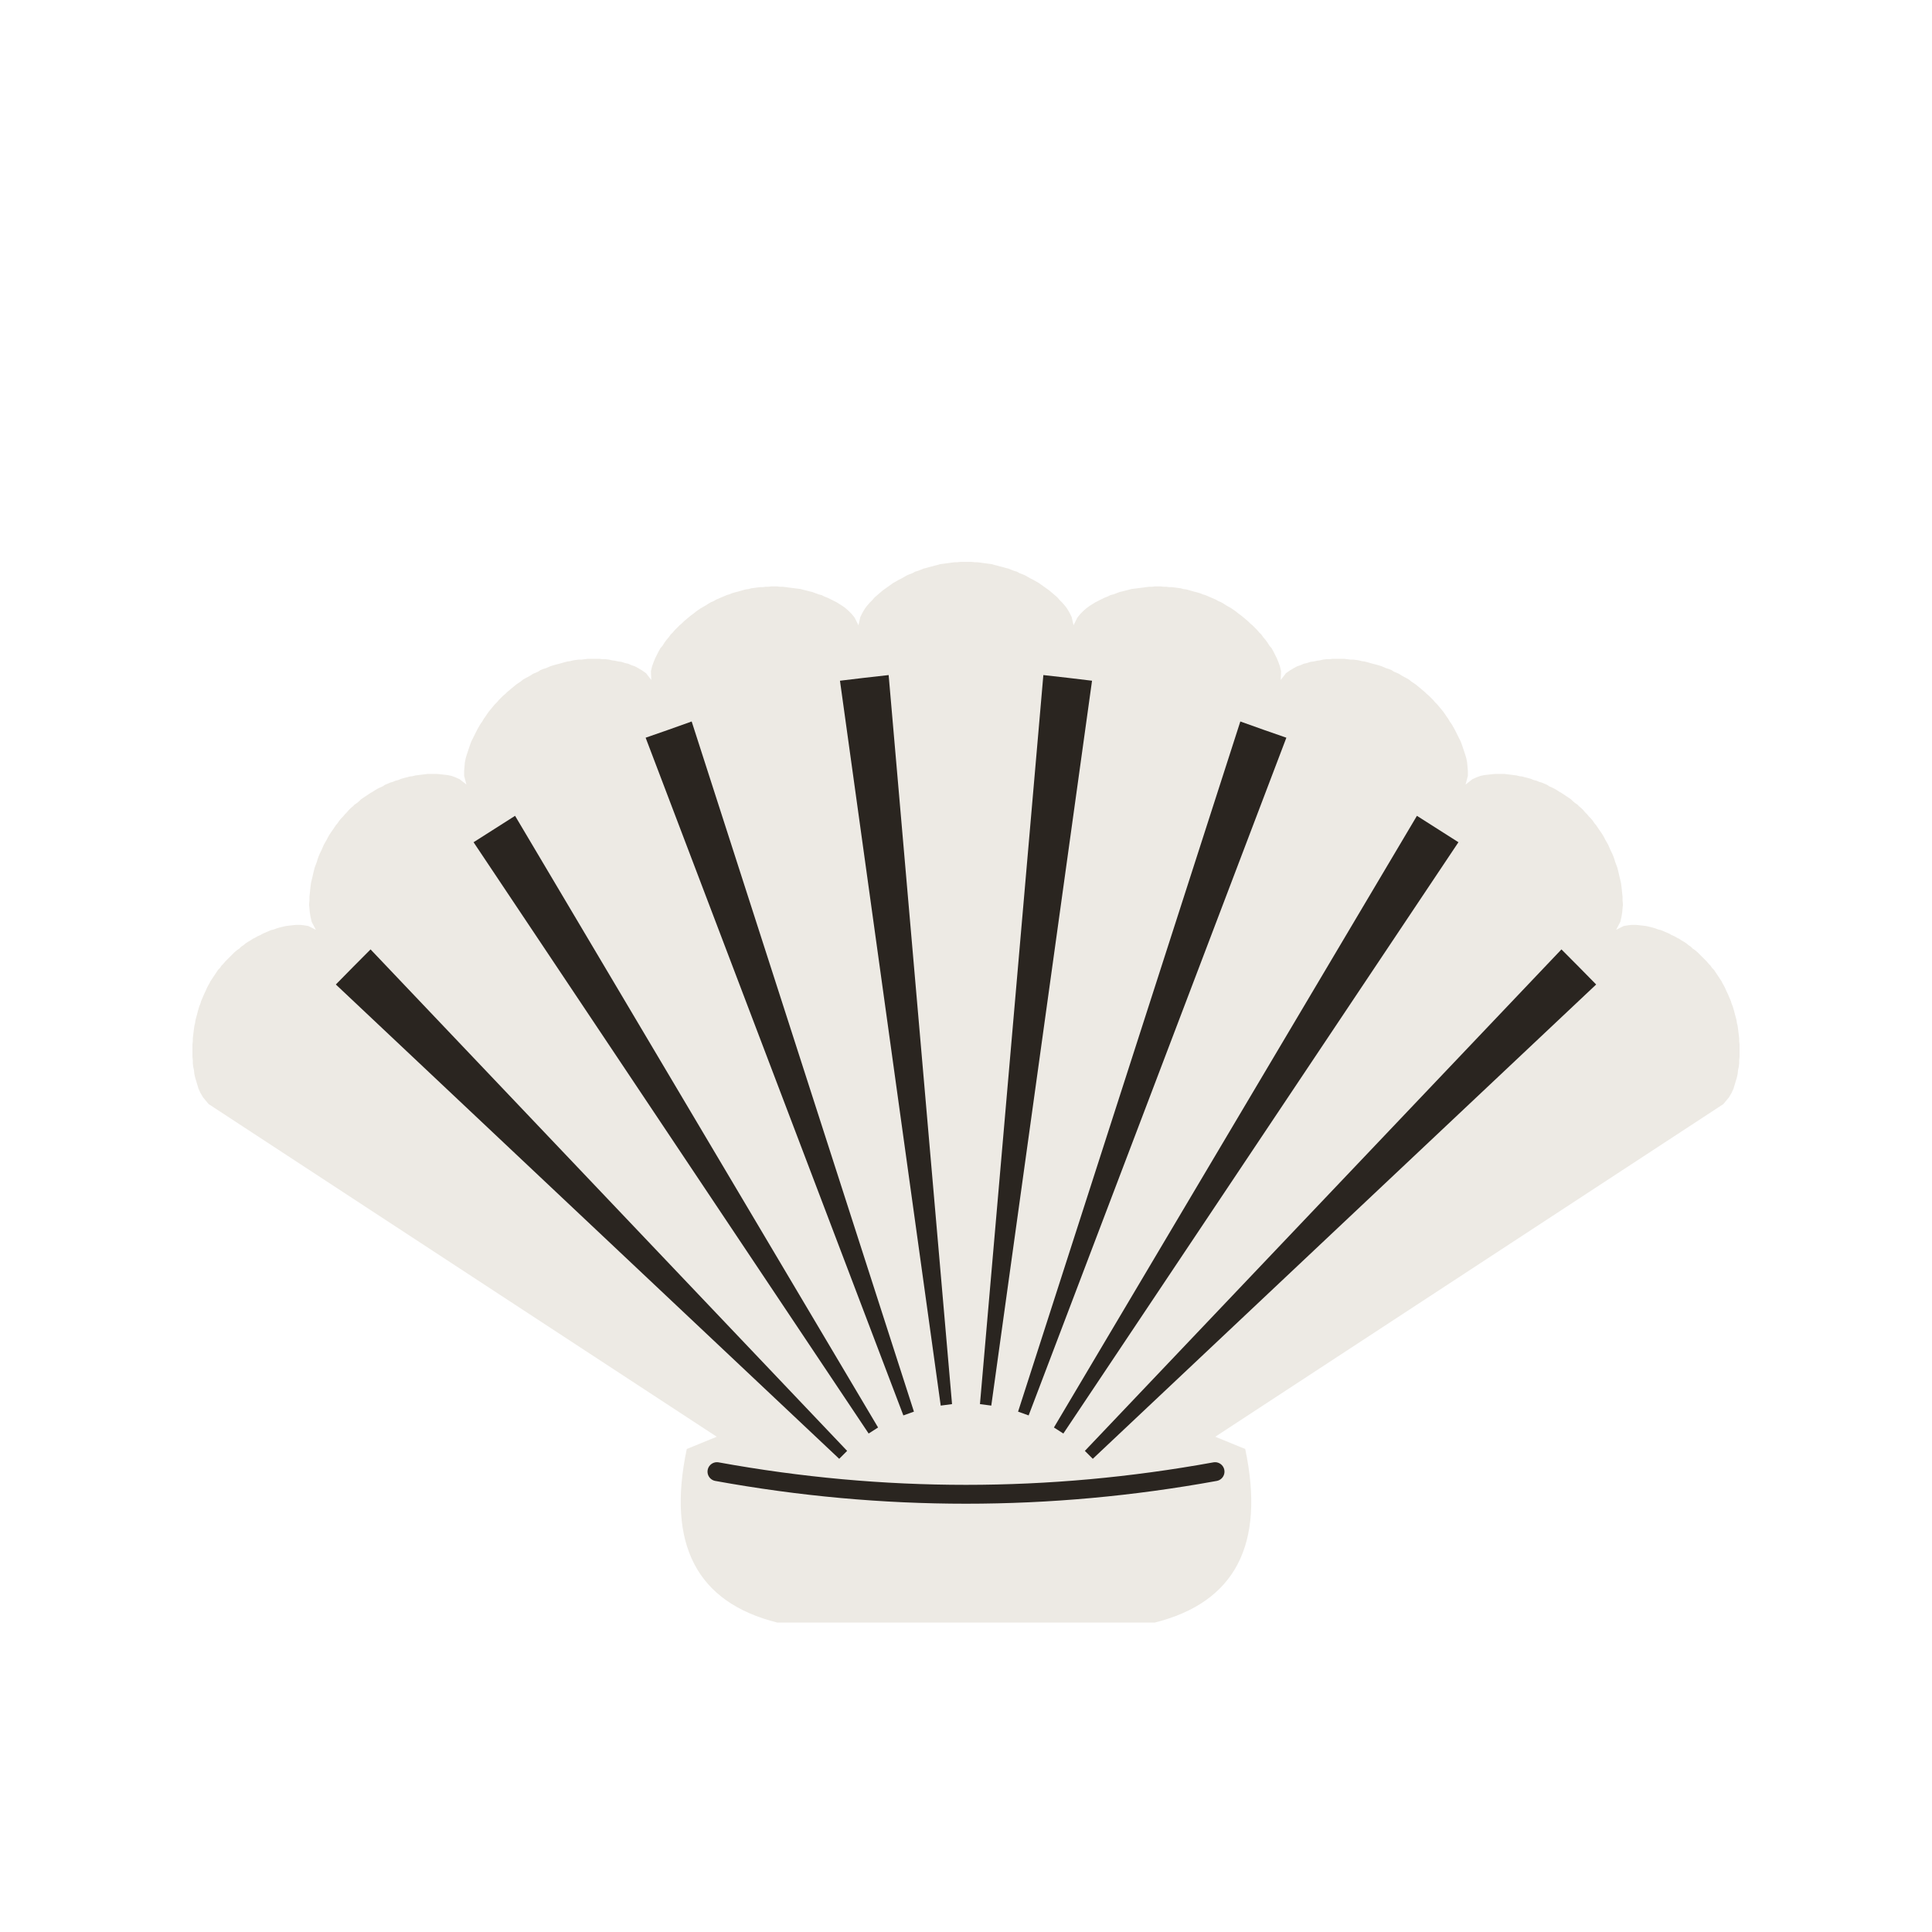
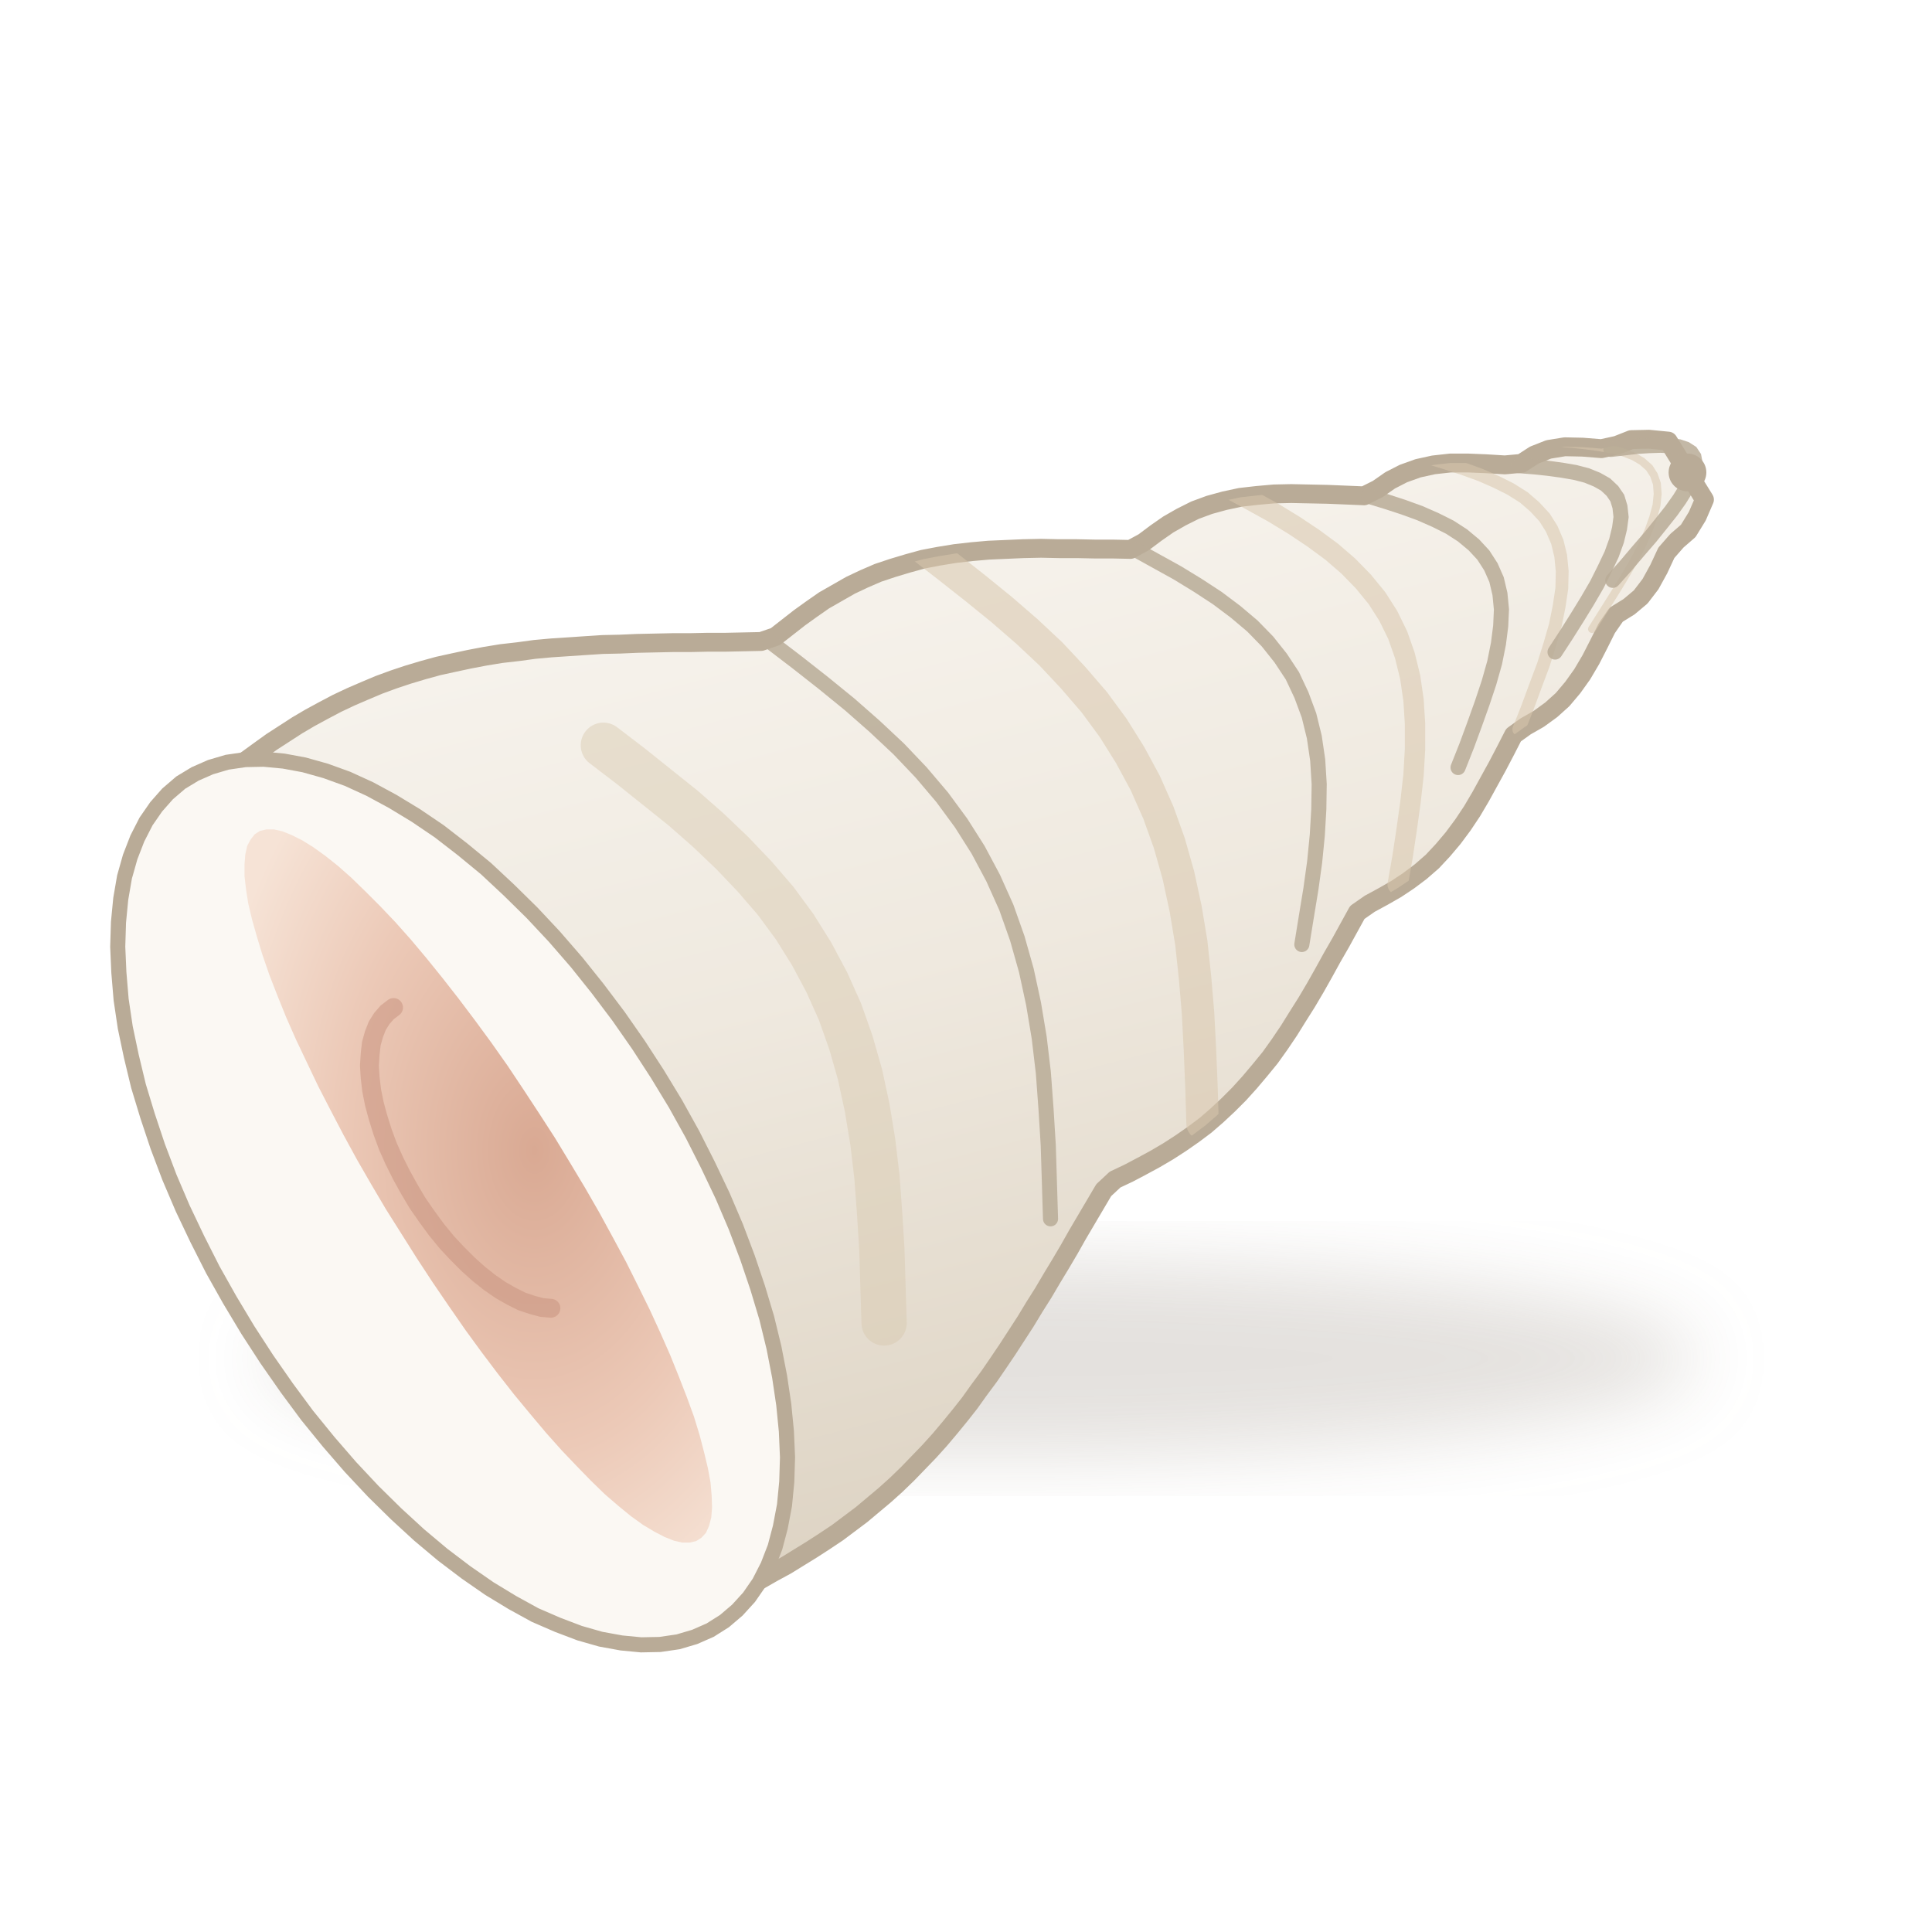
<svg xmlns="http://www.w3.org/2000/svg" viewBox="0 0 512 512" width="512" height="512">
-   <path d="M 256.0 424.0 L 456.7 292.6 L 458.2 290.8 L 458.9 289.6 L 459.4 288.5 L 459.7 287.5 L 460.0 286.5 L 460.3 285.5 L 460.5 284.6 L 460.6 283.6 L 460.8 282.7 L 460.9 281.8 L 460.9 281.0 L 461.0 280.1 L 461.0 279.2 L 461.0 278.4 L 461.0 277.5 L 461.0 276.7 L 460.9 275.9 L 460.9 275.1 L 460.8 274.3 L 460.7 273.5 L 460.6 272.7 L 460.5 271.9 L 460.3 271.1 L 460.2 270.4 L 460.0 269.6 L 459.8 268.9 L 459.6 268.1 L 459.4 267.4 L 459.2 266.7 L 458.9 266.0 L 458.7 265.3 L 458.4 264.6 L 458.1 263.9 L 457.8 263.2 L 457.5 262.6 L 457.2 261.9 L 456.9 261.3 L 456.5 260.6 L 456.2 260.0 L 455.8 259.4 L 455.4 258.8 L 455.0 258.2 L 454.6 257.6 L 454.2 257.0 L 453.7 256.5 L 453.3 255.9 L 452.8 255.4 L 452.3 254.8 L 451.8 254.3 L 451.3 253.8 L 450.8 253.3 L 450.3 252.8 L 449.8 252.3 L 449.2 251.8 L 448.6 251.4 L 448.1 250.9 L 447.5 250.5 L 446.9 250.0 L 446.3 249.6 L 445.6 249.2 L 445.0 248.8 L 444.4 248.5 L 443.7 248.1 L 443.0 247.8 L 442.3 247.4 L 441.6 247.1 L 440.9 246.8 L 440.2 246.5 L 439.4 246.3 L 438.6 246.0 L 437.9 245.8 L 437.1 245.6 L 436.2 245.4 L 435.4 245.3 L 434.5 245.2 L 433.5 245.1 L 432.5 245.1 L 431.5 245.2 L 430.3 245.4 L 428.3 246.4 L 429.4 244.3 L 429.7 243.0 L 429.9 241.8 L 430.0 240.7 L 430.1 239.7 L 430.0 238.7 L 430.0 237.7 L 429.9 236.8 L 429.8 235.8 L 429.7 234.9 L 429.6 234.1 L 429.4 233.2 L 429.2 232.4 L 429.0 231.5 L 428.8 230.7 L 428.6 229.9 L 428.3 229.1 L 428.0 228.3 L 427.8 227.6 L 427.5 226.8 L 427.2 226.1 L 426.8 225.3 L 426.5 224.6 L 426.2 223.9 L 425.8 223.2 L 425.4 222.5 L 425.1 221.9 L 424.7 221.2 L 424.3 220.6 L 423.8 219.9 L 423.4 219.3 L 423.0 218.7 L 422.5 218.1 L 422.1 217.5 L 421.6 216.9 L 421.1 216.4 L 420.6 215.8 L 420.1 215.3 L 419.6 214.7 L 419.1 214.2 L 418.5 213.7 L 418.0 213.2 L 417.4 212.8 L 416.8 212.3 L 416.3 211.8 L 415.7 211.4 L 415.1 211.0 L 414.5 210.6 L 413.9 210.2 L 413.2 209.8 L 412.6 209.4 L 411.9 209.0 L 411.3 208.7 L 410.6 208.4 L 410.0 208.0 L 409.3 207.7 L 408.6 207.4 L 407.9 207.2 L 407.2 206.9 L 406.4 206.7 L 405.7 206.4 L 405.0 206.2 L 404.2 206.0 L 403.5 205.8 L 402.7 205.7 L 401.9 205.5 L 401.1 205.4 L 400.3 205.3 L 399.5 205.2 L 398.7 205.1 L 397.8 205.1 L 397.0 205.1 L 396.1 205.1 L 395.2 205.2 L 394.3 205.3 L 393.4 205.4 L 392.4 205.6 L 391.3 206.0 L 390.2 206.5 L 388.4 207.9 L 389.0 205.6 L 389.0 204.3 L 388.9 203.1 L 388.8 202.0 L 388.6 201.0 L 388.3 200.0 L 388.0 199.1 L 387.7 198.2 L 387.4 197.3 L 387.1 196.5 L 386.7 195.7 L 386.3 194.9 L 385.9 194.1 L 385.5 193.3 L 385.1 192.6 L 384.7 191.9 L 384.2 191.2 L 383.8 190.5 L 383.3 189.8 L 382.9 189.2 L 382.4 188.5 L 381.9 187.9 L 381.4 187.3 L 380.9 186.7 L 380.3 186.1 L 379.8 185.5 L 379.2 184.9 L 378.7 184.4 L 378.1 183.9 L 377.6 183.4 L 377.0 182.9 L 376.4 182.4 L 375.8 181.9 L 375.2 181.4 L 374.6 181.0 L 374.0 180.6 L 373.4 180.1 L 372.7 179.7 L 372.1 179.4 L 371.4 179.0 L 370.8 178.6 L 370.1 178.3 L 369.4 178.0 L 368.8 177.6 L 368.1 177.3 L 367.4 177.1 L 366.7 176.8 L 366.0 176.5 L 365.3 176.3 L 364.6 176.1 L 363.8 175.9 L 363.1 175.7 L 362.4 175.5 L 361.6 175.3 L 360.9 175.2 L 360.1 175.0 L 359.4 174.9 L 358.6 174.8 L 357.8 174.8 L 357.1 174.7 L 356.3 174.6 L 355.5 174.6 L 354.7 174.6 L 353.9 174.6 L 353.1 174.6 L 352.3 174.7 L 351.5 174.7 L 350.6 174.8 L 349.8 175.0 L 349.0 175.1 L 348.1 175.3 L 347.3 175.4 L 346.4 175.7 L 345.5 175.9 L 344.6 176.3 L 343.7 176.6 L 342.8 177.1 L 341.8 177.7 L 340.8 178.4 L 339.4 180.2 L 339.5 177.9 L 339.2 176.6 L 338.8 175.5 L 338.4 174.5 L 337.9 173.5 L 337.5 172.7 L 337.0 171.8 L 336.4 171.1 L 335.9 170.3 L 335.4 169.6 L 334.8 168.9 L 334.3 168.2 L 333.7 167.6 L 333.1 166.9 L 332.5 166.3 L 331.9 165.7 L 331.3 165.2 L 330.7 164.6 L 330.1 164.1 L 329.5 163.6 L 328.9 163.1 L 328.2 162.6 L 327.6 162.1 L 326.9 161.6 L 326.3 161.2 L 325.6 160.8 L 324.9 160.4 L 324.3 160.0 L 323.6 159.6 L 322.9 159.3 L 322.2 158.9 L 321.5 158.6 L 320.8 158.3 L 320.1 158.0 L 319.4 157.7 L 318.7 157.5 L 318.0 157.2 L 317.3 157.0 L 316.5 156.8 L 315.8 156.6 L 315.1 156.4 L 314.4 156.2 L 313.6 156.1 L 312.9 155.9 L 312.1 155.8 L 311.4 155.7 L 310.6 155.6 L 309.9 155.6 L 309.1 155.5 L 308.4 155.5 L 307.6 155.4 L 306.8 155.4 L 306.1 155.4 L 305.3 155.5 L 304.5 155.5 L 303.7 155.6 L 303.0 155.7 L 302.2 155.8 L 301.4 155.9 L 300.6 156.0 L 299.8 156.1 L 299.1 156.3 L 298.3 156.5 L 297.5 156.7 L 296.7 156.9 L 295.9 157.2 L 295.1 157.5 L 294.3 157.7 L 293.5 158.1 L 292.7 158.4 L 291.9 158.8 L 291.1 159.2 L 290.3 159.6 L 289.5 160.1 L 288.7 160.6 L 287.9 161.2 L 287.1 161.9 L 286.3 162.7 L 285.5 163.7 L 284.5 165.7 L 284.0 163.5 L 283.4 162.3 L 282.8 161.3 L 282.2 160.5 L 281.5 159.7 L 280.8 159.0 L 280.2 158.3 L 279.5 157.7 L 278.8 157.1 L 278.1 156.5 L 277.4 156.0 L 276.7 155.5 L 276.0 155.0 L 275.3 154.5 L 274.6 154.1 L 273.9 153.7 L 273.1 153.3 L 272.4 152.9 L 271.7 152.5 L 271.0 152.2 L 270.2 151.9 L 269.5 151.5 L 268.8 151.3 L 268.0 151.0 L 267.3 150.7 L 266.5 150.5 L 265.8 150.3 L 265.0 150.1 L 264.3 149.9 L 263.5 149.7 L 262.8 149.5 L 262.0 149.4 L 261.3 149.3 L 260.5 149.2 L 259.8 149.1 L 259.0 149.0 L 258.3 149.0 L 257.5 148.9 L 256.8 148.9 L 256.0 148.9 L 255.2 148.9 L 254.5 148.9 L 253.7 149.0 L 253.0 149.0 L 252.2 149.1 L 251.5 149.2 L 250.7 149.3 L 250.0 149.4 L 249.2 149.5 L 248.5 149.7 L 247.7 149.9 L 247.0 150.1 L 246.2 150.3 L 245.5 150.5 L 244.7 150.7 L 244.0 151.0 L 243.2 151.3 L 242.5 151.5 L 241.8 151.9 L 241.0 152.2 L 240.3 152.5 L 239.6 152.9 L 238.9 153.3 L 238.1 153.7 L 237.4 154.1 L 236.7 154.5 L 236.0 155.0 L 235.3 155.5 L 234.6 156.0 L 233.9 156.5 L 233.2 157.1 L 232.5 157.7 L 231.8 158.3 L 231.2 159.0 L 230.5 159.7 L 229.8 160.5 L 229.2 161.3 L 228.6 162.3 L 228.0 163.5 L 227.5 165.7 L 226.5 163.7 L 225.7 162.7 L 224.9 161.9 L 224.1 161.2 L 223.3 160.6 L 222.5 160.1 L 221.7 159.6 L 220.9 159.2 L 220.1 158.8 L 219.3 158.4 L 218.5 158.1 L 217.7 157.7 L 216.9 157.5 L 216.1 157.2 L 215.3 156.9 L 214.5 156.7 L 213.7 156.5 L 212.9 156.3 L 212.2 156.1 L 211.4 156.0 L 210.6 155.9 L 209.8 155.8 L 209.0 155.7 L 208.3 155.6 L 207.5 155.5 L 206.7 155.5 L 205.9 155.4 L 205.2 155.4 L 204.4 155.4 L 203.6 155.5 L 202.9 155.5 L 202.1 155.6 L 201.4 155.6 L 200.6 155.7 L 199.9 155.8 L 199.1 155.9 L 198.4 156.1 L 197.6 156.2 L 196.9 156.4 L 196.2 156.6 L 195.5 156.8 L 194.7 157.0 L 194.0 157.2 L 193.3 157.5 L 192.6 157.7 L 191.9 158.0 L 191.2 158.3 L 190.5 158.6 L 189.8 158.9 L 189.1 159.3 L 188.4 159.6 L 187.7 160.0 L 187.1 160.4 L 186.4 160.8 L 185.7 161.2 L 185.1 161.6 L 184.4 162.1 L 183.8 162.6 L 183.1 163.1 L 182.5 163.6 L 181.9 164.1 L 181.3 164.6 L 180.7 165.2 L 180.1 165.7 L 179.5 166.3 L 178.9 166.9 L 178.3 167.6 L 177.7 168.2 L 177.2 168.9 L 176.6 169.6 L 176.1 170.3 L 175.6 171.1 L 175.0 171.8 L 174.5 172.7 L 174.1 173.5 L 173.6 174.5 L 173.2 175.5 L 172.8 176.6 L 172.5 177.9 L 172.6 180.2 L 171.2 178.4 L 170.2 177.7 L 169.2 177.1 L 168.3 176.6 L 167.4 176.3 L 166.5 175.9 L 165.6 175.7 L 164.7 175.4 L 163.9 175.3 L 163.0 175.1 L 162.2 175.0 L 161.4 174.8 L 160.5 174.7 L 159.7 174.7 L 158.9 174.6 L 158.1 174.6 L 157.3 174.6 L 156.5 174.6 L 155.7 174.6 L 154.9 174.7 L 154.2 174.8 L 153.4 174.8 L 152.6 174.9 L 151.9 175.0 L 151.1 175.2 L 150.4 175.3 L 149.6 175.5 L 148.9 175.7 L 148.2 175.9 L 147.4 176.1 L 146.7 176.3 L 146.0 176.5 L 145.3 176.8 L 144.6 177.1 L 143.9 177.3 L 143.2 177.6 L 142.6 178.0 L 141.9 178.3 L 141.2 178.6 L 140.6 179.0 L 139.9 179.4 L 139.3 179.7 L 138.6 180.1 L 138.0 180.6 L 137.4 181.0 L 136.8 181.4 L 136.2 181.9 L 135.6 182.4 L 135.0 182.9 L 134.4 183.4 L 133.9 183.9 L 133.3 184.4 L 132.8 184.9 L 132.2 185.5 L 131.7 186.1 L 131.1 186.7 L 130.6 187.3 L 130.1 187.9 L 129.6 188.5 L 129.1 189.2 L 128.7 189.8 L 128.2 190.5 L 127.8 191.2 L 127.3 191.9 L 126.9 192.6 L 126.5 193.3 L 126.1 194.1 L 125.7 194.9 L 125.3 195.7 L 124.9 196.5 L 124.6 197.3 L 124.3 198.2 L 124.0 199.1 L 123.7 200.0 L 123.4 201.0 L 123.2 202.0 L 123.1 203.1 L 123.0 204.3 L 123.0 205.6 L 123.6 207.9 L 121.8 206.5 L 120.7 206.0 L 119.6 205.6 L 118.6 205.4 L 117.7 205.3 L 116.8 205.2 L 115.9 205.1 L 115.0 205.1 L 114.2 205.1 L 113.3 205.1 L 112.5 205.2 L 111.7 205.3 L 110.9 205.4 L 110.1 205.5 L 109.3 205.7 L 108.5 205.8 L 107.8 206.0 L 107.0 206.2 L 106.3 206.4 L 105.6 206.7 L 104.8 206.9 L 104.1 207.2 L 103.4 207.4 L 102.7 207.7 L 102.0 208.0 L 101.4 208.4 L 100.7 208.7 L 100.1 209.0 L 99.4 209.4 L 98.8 209.8 L 98.1 210.2 L 97.5 210.6 L 96.9 211.0 L 96.3 211.4 L 95.7 211.8 L 95.2 212.3 L 94.6 212.8 L 94.0 213.2 L 93.5 213.7 L 92.9 214.2 L 92.4 214.7 L 91.9 215.3 L 91.4 215.8 L 90.9 216.4 L 90.4 216.9 L 89.9 217.5 L 89.5 218.1 L 89.0 218.7 L 88.6 219.3 L 88.2 219.9 L 87.7 220.6 L 87.3 221.2 L 86.9 221.9 L 86.6 222.5 L 86.2 223.2 L 85.8 223.9 L 85.5 224.6 L 85.2 225.3 L 84.8 226.1 L 84.5 226.8 L 84.2 227.6 L 84.0 228.3 L 83.7 229.1 L 83.4 229.9 L 83.2 230.7 L 83.0 231.5 L 82.8 232.4 L 82.6 233.2 L 82.4 234.1 L 82.3 234.9 L 82.2 235.8 L 82.1 236.8 L 82.0 237.7 L 82.0 238.7 L 81.9 239.7 L 82.0 240.7 L 82.1 241.8 L 82.3 243.0 L 82.6 244.3 L 83.7 246.4 L 81.7 245.4 L 80.5 245.2 L 79.5 245.1 L 78.5 245.1 L 77.5 245.2 L 76.6 245.3 L 75.8 245.4 L 74.9 245.6 L 74.1 245.8 L 73.4 246.0 L 72.6 246.3 L 71.8 246.5 L 71.1 246.8 L 70.4 247.1 L 69.7 247.4 L 69.0 247.8 L 68.3 248.1 L 67.6 248.5 L 67.0 248.8 L 66.4 249.2 L 65.7 249.6 L 65.1 250.0 L 64.5 250.5 L 63.9 250.9 L 63.4 251.4 L 62.8 251.8 L 62.2 252.3 L 61.7 252.8 L 61.2 253.3 L 60.7 253.8 L 60.2 254.3 L 59.7 254.8 L 59.2 255.4 L 58.7 255.9 L 58.3 256.5 L 57.8 257.0 L 57.4 257.6 L 57.0 258.2 L 56.6 258.8 L 56.2 259.4 L 55.8 260.0 L 55.5 260.6 L 55.1 261.3 L 54.8 261.9 L 54.5 262.6 L 54.2 263.2 L 53.9 263.9 L 53.6 264.6 L 53.3 265.3 L 53.1 266.0 L 52.8 266.7 L 52.6 267.4 L 52.4 268.1 L 52.2 268.9 L 52.0 269.6 L 51.8 270.4 L 51.7 271.1 L 51.5 271.9 L 51.4 272.7 L 51.3 273.5 L 51.2 274.3 L 51.1 275.1 L 51.1 275.9 L 51.0 276.7 L 51.0 277.5 L 51.0 278.4 L 51.0 279.2 L 51.0 280.1 L 51.1 281.0 L 51.1 281.8 L 51.2 282.7 L 51.4 283.6 L 51.5 284.6 L 51.7 285.5 L 52.0 286.5 L 52.3 287.5 L 52.6 288.5 L 53.1 289.6 L 53.8 290.8 L 55.3 292.6 Z" fill="#edeae4" />
-   <path d="M 182 384 Q 174 422 206 430 L 306 430 Q 338 422 330 384 L 286 366 L 226 366 Z" fill="#edeae4" />
-   <path d="M 287.5 384.5 L 413.8 251.6 Q 418.4 256.2 423.0 260.9 L 289.6 386.6 Z" fill="#2a2520" />
-   <path d="M 279.3 378.3 L 375.5 216.2 Q 381.0 219.7 386.5 223.2 L 281.8 379.9 Z" fill="#2a2520" />
-   <path d="M 269.8 374.1 L 328.7 191.2 Q 334.8 193.4 340.9 195.5 L 272.6 375.1 Z" fill="#2a2520" />
-   <path d="M 259.7 372.1 L 276.5 178.9 Q 282.9 179.6 289.4 180.4 L 262.7 372.5 Z" fill="#2a2520" />
-   <path d="M 249.3 372.5 L 222.6 180.4 Q 229.1 179.6 235.5 178.9 L 252.3 372.1 Z" fill="#2a2520" />
-   <path d="M 239.4 375.1 L 171.1 195.5 Q 177.2 193.4 183.3 191.2 L 242.2 374.1 Z" fill="#2a2520" />
-   <path d="M 230.2 379.9 L 125.5 223.2 Q 131.0 219.7 136.5 216.2 L 232.7 378.3 Z" fill="#2a2520" />
-   <path d="M 222.4 386.6 L 89.0 260.9 Q 93.6 256.2 98.2 251.6 L 224.5 384.5 Z" fill="#2a2520" />
-   <path d="M 190 390 Q 256 402 322 390" fill="none" stroke="#2a2520" stroke-width="5" stroke-linecap="round" />
+   <defs>
+     <linearGradient id="body" x1="0" y1="0" x2="0.35" y2="1">
+       <stop offset="0" stop-color="#fbf9f5" />
+       <stop offset="0.55" stop-color="#efe9df" />
+       <stop offset="1" stop-color="#ddd3c3" />
+     </linearGradient>
+     <radialGradient id="mouth" cx="0.62" cy="0.45" r="0.7">
+       <stop offset="0" stop-color="#d9a993" />
+       <stop offset="0.6" stop-color="#ecc9b7" />
+       <stop offset="1" stop-color="#f6e3d6" />
+     </radialGradient>
+     <filter id="soft" x="-20%" y="-20%" width="140%" height="140%">
+       <feGaussianBlur stdDeviation="10" />
+     </filter>
+   </defs>
+   <ellipse cx="260" cy="360" rx="190" ry="26" fill="#6b5a48" opacity="0.18" filter="url(#soft)" />
+   <path d="M 52.9 211.3 L 56.0 208.7 L 59.2 206.2 L 62.3 203.7 L 65.5 201.3 L 68.8 198.9 L 72.0 196.6 L 75.4 194.4 L 78.8 192.2 L 82.2 190.2 L 85.7 188.3 L 89.3 186.4 L 92.9 184.7 L 96.6 183.1 L 100.4 181.5 L 104.2 180.1 L 108.1 178.8 L 112.1 177.6 L 116.1 176.5 L 120.2 175.6 L 124.4 174.7 L 128.6 173.9 L 132.9 173.2 L 137.3 172.7 L 141.7 172.1 L 146.1 171.7 L 150.6 171.4 L 155.1 171.1 L 159.7 170.8 L 164.3 170.7 L 168.9 170.5 L 173.6 170.4 L 178.3 170.3 L 182.9 170.3 L 187.6 170.2 L 192.3 170.2 L 197.0 170.1 L 201.7 170.0 L 205.5 168.7 L 208.7 166.2 L 211.9 163.7 L 215.1 161.4 L 218.4 159.1 L 221.9 157.1 L 225.4 155.1 L 229.0 153.4 L 232.7 151.8 L 236.6 150.5 L 240.6 149.3 L 244.6 148.2 L 248.8 147.4 L 253.1 146.7 L 257.5 146.2 L 262.0 145.8 L 266.6 145.6 L 271.2 145.4 L 275.9 145.3 L 280.6 145.4 L 285.3 145.4 L 290.1 145.5 L 294.8 145.5 L 299.6 145.6 L 303.1 143.7 L 306.3 141.3 L 309.6 139.0 L 313.1 137.0 L 316.7 135.2 L 320.5 133.8 L 324.5 132.7 L 328.7 131.8 L 333.1 131.3 L 337.6 130.9 L 342.2 130.8 L 347.0 130.9 L 351.8 131.0 L 356.7 131.2 L 361.5 131.4 L 365.1 129.6 L 368.4 127.3 L 371.9 125.5 L 375.8 124.1 L 379.9 123.2 L 384.4 122.7 L 389.0 122.7 L 393.9 122.9 L 398.8 123.2 L 403.2 122.8 L 406.6 120.6 L 410.4 119.1 L 414.7 118.4 L 419.4 118.5 L 424.4 118.9 L 428.5 118.0 L 432.3 116.5 L 437.0 116.4 L 442.1 116.9 L 451.7 132.4 L 449.8 136.8 L 447.4 140.7 L 444.4 143.3 L 441.6 146.5 L 439.6 150.8 L 437.4 154.8 L 434.8 158.2 L 431.7 160.8 L 428.3 162.9 L 425.8 166.5 L 423.7 170.7 L 421.6 174.8 L 419.3 178.7 L 416.8 182.2 L 414.1 185.4 L 411.1 188.1 L 407.8 190.5 L 404.3 192.5 L 401.1 194.8 L 399.0 198.9 L 396.8 203.1 L 394.6 207.1 L 392.4 211.1 L 390.1 215.0 L 387.7 218.6 L 385.1 222.1 L 382.4 225.3 L 379.6 228.3 L 376.5 231.0 L 373.3 233.4 L 370.0 235.6 L 366.5 237.6 L 363.0 239.5 L 359.7 241.8 L 357.5 245.8 L 355.3 249.8 L 353.0 253.8 L 350.8 257.8 L 348.6 261.7 L 346.3 265.6 L 343.9 269.4 L 341.6 273.1 L 339.1 276.8 L 336.6 280.3 L 333.9 283.6 L 331.2 286.8 L 328.4 289.9 L 325.5 292.8 L 322.5 295.6 L 319.5 298.2 L 316.3 300.6 L 313.0 302.9 L 309.6 305.1 L 306.2 307.1 L 302.7 309.0 L 299.1 310.9 L 295.5 312.6 L 292.5 315.4 L 290.2 319.3 L 287.9 323.2 L 285.6 327.1 L 283.4 331.0 L 281.1 334.9 L 278.8 338.7 L 276.5 342.6 L 274.1 346.4 L 271.8 350.2 L 269.4 353.9 L 267.0 357.6 L 264.5 361.3 L 262.1 364.8 L 259.5 368.3 L 257.0 371.8 L 254.4 375.1 L 251.7 378.4 L 249.0 381.6 L 246.2 384.7 L 243.3 387.7 L 240.5 390.6 L 237.5 393.5 L 234.5 396.2 L 231.4 398.8 L 228.3 401.4 L 225.1 403.8 L 221.9 406.2 L 218.6 408.4 L 215.2 410.6 L 211.8 412.7 L 208.4 414.8 L 204.9 416.7 L 201.4 418.7 L 197.8 420.5 L 194.2 422.3 L 190.6 424.1 L 187.0 425.8 L 187.0 425.8 L 182.6 428.1 L 177.9 429.6 L 172.8 430.5 L 167.4 430.7 L 161.7 430.2 L 155.8 429.0 L 149.6 427.2 L 143.3 424.6 L 136.8 421.4 L 130.2 417.6 L 123.5 413.2 L 116.8 408.2 L 110.1 402.6 L 103.5 396.5 L 97.0 389.9 L 90.6 382.9 L 84.5 375.5 L 78.5 367.8 L 72.8 359.7 L 67.4 351.4 L 62.3 342.9 L 57.5 334.2 L 53.2 325.5 L 49.2 316.6 L 45.7 307.8 L 42.7 299.1 L 40.1 290.5 L 38.0 282.1 L 36.4 273.9 L 35.4 265.9 L 34.8 258.3 L 34.8 251.1 L 35.3 244.3 L 36.3 237.9 L 37.9 232.0 L 39.9 226.7 L 42.5 221.9 L 45.5 217.7 L 49.0 214.2 L 52.9 211.3 Z" fill="url(#body)" stroke="#b9ab97" stroke-width="5" stroke-linejoin="round" />
+   <clipPath id="inside">
+     <path d="M 52.9 211.3 L 56.0 208.7 L 59.2 206.2 L 62.3 203.7 L 65.5 201.3 L 68.8 198.9 L 72.0 196.6 L 75.4 194.4 L 78.8 192.2 L 82.2 190.2 L 85.7 188.3 L 89.3 186.4 L 92.9 184.7 L 96.6 183.1 L 100.4 181.5 L 104.2 180.1 L 108.1 178.8 L 112.1 177.6 L 116.1 176.5 L 120.2 175.6 L 124.4 174.7 L 128.6 173.9 L 132.9 173.2 L 137.3 172.7 L 141.7 172.1 L 146.1 171.7 L 150.6 171.4 L 155.1 171.1 L 159.7 170.8 L 164.3 170.7 L 168.9 170.5 L 173.6 170.4 L 178.3 170.3 L 182.9 170.3 L 187.6 170.2 L 192.3 170.2 L 197.0 170.1 L 201.7 170.0 L 205.5 168.7 L 208.7 166.2 L 211.9 163.7 L 215.1 161.4 L 218.4 159.1 L 221.9 157.1 L 225.4 155.1 L 229.0 153.4 L 232.7 151.8 L 236.6 150.5 L 240.6 149.3 L 244.6 148.2 L 248.8 147.4 L 253.1 146.7 L 257.5 146.2 L 262.0 145.8 L 266.6 145.6 L 271.2 145.4 L 275.9 145.3 L 280.6 145.4 L 285.3 145.4 L 290.1 145.5 L 294.8 145.5 L 299.6 145.6 L 303.1 143.7 L 306.3 141.3 L 309.6 139.0 L 313.1 137.0 L 316.7 135.2 L 320.5 133.8 L 324.5 132.7 L 328.7 131.8 L 333.1 131.3 L 337.6 130.9 L 342.2 130.8 L 347.0 130.9 L 351.8 131.0 L 356.7 131.2 L 361.5 131.4 L 365.1 129.6 L 368.4 127.3 L 371.9 125.5 L 375.8 124.1 L 379.9 123.2 L 384.4 122.7 L 389.0 122.7 L 393.9 122.9 L 398.8 123.2 L 403.2 122.8 L 406.6 120.6 L 410.4 119.1 L 414.7 118.4 L 419.4 118.5 L 424.4 118.9 L 428.5 118.0 L 432.3 116.5 L 437.0 116.4 L 442.1 116.9 L 451.7 132.4 L 449.8 136.8 L 447.4 140.7 L 444.4 143.3 L 441.6 146.5 L 439.6 150.8 L 437.4 154.8 L 434.8 158.2 L 431.7 160.8 L 428.3 162.9 L 425.8 166.5 L 423.7 170.7 L 421.6 174.8 L 419.3 178.7 L 416.8 182.2 L 414.1 185.4 L 411.1 188.1 L 407.8 190.5 L 404.3 192.5 L 401.1 194.8 L 399.0 198.9 L 396.8 203.1 L 394.6 207.1 L 392.4 211.1 L 390.1 215.0 L 387.7 218.6 L 385.1 222.1 L 382.4 225.3 L 379.6 228.3 L 376.5 231.0 L 373.3 233.4 L 370.0 235.6 L 366.5 237.6 L 363.0 239.5 L 359.7 241.8 L 357.5 245.8 L 355.3 249.8 L 353.0 253.8 L 350.8 257.8 L 348.6 261.7 L 346.3 265.6 L 343.9 269.4 L 341.6 273.1 L 339.1 276.8 L 336.6 280.3 L 333.9 283.6 L 331.2 286.8 L 328.4 289.9 L 325.5 292.8 L 322.5 295.6 L 319.5 298.2 L 316.3 300.6 L 313.0 302.9 L 309.6 305.1 L 306.2 307.1 L 302.7 309.0 L 299.1 310.9 L 295.5 312.6 L 292.5 315.4 L 290.2 319.3 L 287.9 323.2 L 285.6 327.1 L 283.4 331.0 L 281.1 334.9 L 278.8 338.7 L 276.5 342.6 L 274.1 346.4 L 271.8 350.2 L 269.4 353.9 L 267.0 357.6 L 264.5 361.3 L 262.1 364.8 L 259.5 368.3 L 257.0 371.8 L 254.4 375.1 L 251.7 378.4 L 249.0 381.6 L 246.2 384.7 L 243.3 387.7 L 240.5 390.6 L 237.5 393.5 L 234.5 396.2 L 231.4 398.8 L 228.3 401.4 L 225.1 403.8 L 221.9 406.2 L 218.6 408.4 L 215.2 410.6 L 211.8 412.7 L 208.4 414.8 L 204.9 416.7 L 201.4 418.7 L 197.8 420.5 L 194.2 422.3 L 190.6 424.1 L 187.0 425.8 L 187.0 425.8 L 182.6 428.1 L 177.9 429.6 L 172.8 430.5 L 167.4 430.7 L 161.7 430.2 L 155.8 429.0 L 149.6 427.2 L 143.3 424.6 L 136.8 421.4 L 130.2 417.6 L 123.5 413.2 L 116.8 408.2 L 110.1 402.6 L 103.5 396.5 L 97.0 389.9 L 90.6 382.9 L 84.5 375.5 L 78.5 367.8 L 72.8 359.7 L 67.4 351.4 L 62.3 342.9 L 57.5 334.2 L 53.2 325.5 L 49.2 316.6 L 45.7 307.8 L 42.7 299.1 L 40.1 290.5 L 38.0 282.1 L 36.4 273.9 L 35.4 265.9 L 34.8 258.3 L 34.8 251.1 L 35.3 244.3 L 36.3 237.9 L 37.9 232.0 L 39.9 226.7 L 42.5 221.9 L 45.5 217.7 L 49.0 214.2 L 52.9 211.3 Z" />
+   </clipPath>
+   <g clip-path="url(#inside)">
+     <path d="M 244.3 144.8 L 251.4 150.3 L 258.5 155.9 L 265.4 161.5 L 272.1 167.3 L 278.5 173.3 L 284.4 179.6 L 290.0 186.1 L 295.0 192.9 L 299.5 200.1 L 303.5 207.5 L 307.0 215.4 L 309.9 223.5 L 312.3 232.0 L 314.2 240.8 L 315.7 249.8 L 316.7 259.1 L 317.5 268.6 L 318.0 278.3 L 318.4 288.0 L 318.7 297.8" fill="none" stroke="#d8c7ad" stroke-width="8.6" stroke-linecap="round" opacity="0.55" />
+     <path d="M 326.2 129.7 L 331.9 132.8 L 337.5 135.9 L 342.9 139.2 L 348.0 142.6 L 352.9 146.2 L 357.3 150.0 L 361.3 154.1 L 364.9 158.5 L 367.9 163.2 L 370.4 168.3 L 372.3 173.7 L 373.7 179.4 L 374.6 185.5 L 375.0 191.9 L 375.0 198.5 L 374.6 205.4 L 373.8 212.5 L 372.8 219.7 L 371.7 227.0 L 370.4 234.4" fill="none" stroke="#d8c7ad" stroke-width="5.4" stroke-linecap="round" opacity="0.55" />
+     <path d="M 378.8 121.4 L 383.4 122.8 L 388.0 124.3 L 392.4 125.9 L 396.5 127.7 L 400.3 129.6 L 403.8 131.8 L 406.7 134.3 L 409.3 137.1 L 411.2 140.1 L 412.7 143.6 L 413.6 147.3 L 414.0 151.4 L 413.9 155.9 L 413.2 160.6 L 412.2 165.6 L 410.7 170.8 L 409.0 176.2 L 406.9 181.8 L 404.8 187.5 L 402.5 193.3" fill="none" stroke="#d8c7ad" stroke-width="3.4" stroke-linecap="round" opacity="0.55" />
+     <path d="M 412.2 117.3 L 416.1 117.6 L 420.0 118.0 L 423.7 118.5 L 427.1 119.1 L 430.2 119.9 L 433.0 121.0 L 435.2 122.3 L 437.1 124.0 L 438.3 125.9 L 439.1 128.2 L 439.3 130.9 L 439.0 133.9 L 438.1 137.2 L 436.8 140.8 L 435.1 144.6 L 432.9 148.8 L 430.4 153.1 L 427.7 157.5 L 424.8 162.1 L 421.9 166.7" fill="none" stroke="#d8c7ad" stroke-width="2.1" stroke-linecap="round" opacity="0.55" />
+     <path d="M 159.9 197.5 L 167.1 203.0 L 174.1 208.6 L 181.1 214.2 L 187.7 220.0 L 194.1 226.1 L 200.0 232.3 L 205.6 238.8 L 210.6 245.6 L 215.1 252.8 L 219.1 260.3 L 222.6 268.1 L 225.5 276.3 L 227.9 284.7 L 229.8 293.5 L 231.3 302.6 L 232.4 311.9 L 233.1 321.4 L 233.7 331.0 L 234.0 340.8 L 234.3 350.6" fill="none" stroke="#d8c7ad" stroke-width="12" stroke-linecap="round" opacity="0.45" />
+   </g>
+   <path d="M 204.0 170.0 L 211.2 175.5 L 218.2 181.0 L 225.2 186.7 L 231.8 192.5 L 238.2 198.5 L 244.1 204.7 L 249.7 211.3 L 254.7 218.1 L 259.2 225.2 L 263.2 232.7 L 266.7 240.5 L 269.6 248.7 L 272.0 257.2 L 273.9 266.0 L 275.4 275.0 L 276.5 284.3 L 277.2 293.8 L 277.8 303.5 L 278.1 313.2 L 278.4 323.0" fill="none" stroke="#b9ab97" stroke-width="4" stroke-linecap="round" opacity="0.85" />
+   <path d="M 300.8 145.6 L 306.4 148.7 L 312.0 151.8 L 317.4 155.1 L 322.6 158.5 L 327.4 162.1 L 331.9 165.9 L 335.9 170.0 L 339.4 174.4 L 342.5 179.1 L 344.9 184.2 L 346.9 189.6 L 348.3 195.3 L 349.2 201.4 L 349.6 207.8 L 349.5 214.4 L 349.1 221.3 L 348.4 228.4 L 347.4 235.6 L 346.2 242.9 L 345.0 250.3" fill="none" stroke="#b9ab97" stroke-width="4" stroke-linecap="round" opacity="0.85" />
+   <path d="M 362.7 131.5 L 367.3 132.9 L 371.9 134.4 L 376.3 136.0 L 380.4 137.8 L 384.2 139.7 L 387.6 141.9 L 390.6 144.4 L 393.1 147.1 L 395.1 150.2 L 396.6 153.6 L 397.5 157.4 L 397.9 161.5 L 397.7 165.9 L 397.1 170.6 L 396.1 175.6 L 394.6 180.9 L 392.8 186.3 L 390.8 191.9 L 388.7 197.6 L 386.4 203.4" fill="none" stroke="#b9ab97" stroke-width="4" stroke-linecap="round" opacity="0.85" />
+   <path d="M 402.5 123.4 L 406.4 123.7 L 410.2 124.1 L 413.9 124.6 L 417.4 125.2 L 420.5 126.0 L 423.2 127.1 L 425.5 128.4 L 427.3 130.1 L 428.6 132.0 L 429.3 134.3 L 429.6 137.0 L 429.2 140.0 L 428.4 143.3 L 427.1 146.9 L 425.3 150.7 L 423.2 154.9 L 420.7 159.2 L 418.0 163.6 L 415.1 168.2 L 412.1 172.8" fill="none" stroke="#b9ab97" stroke-width="4" stroke-linecap="round" opacity="0.85" />
+   <path d="M 426.9 119.1 L 430.4 118.7 L 433.8 118.3 L 437.0 118.1 L 440.0 118.0 L 442.6 118.1 L 444.9 118.4 L 446.7 119.0 L 448.1 119.9 L 448.9 121.1 L 449.2 122.7 L 448.9 124.6 L 448.2 126.9 L 446.9 129.4 L 445.1 132.3 L 442.9 135.4 L 440.2 138.8 L 437.3 142.4 L 434.1 146.1 L 430.8 150.0 L 427.4 153.8" fill="none" stroke="#b9ab97" stroke-width="4" stroke-linecap="round" opacity="0.85" />
+   <path d="M 174.2 284.6 L 179.0 292.5 L 183.5 300.6 L 187.6 308.7 L 191.5 316.9 L 195.0 325.1 L 198.1 333.3 L 200.8 341.3 L 203.2 349.3 L 205.1 357.1 L 206.6 364.8 L 207.7 372.2 L 208.4 379.3 L 208.7 386.2 L 208.5 392.7 L 207.9 398.9 L 206.8 404.7 L 205.4 410.0 L 203.5 414.9 L 201.2 419.4 L 198.5 423.3 L 195.4 426.7 L 192.0 429.6 L 188.2 432.0 L 184.1 433.8 L 179.7 435.1 L 174.9 435.8 L 169.9 435.9 L 164.7 435.4 L 159.2 434.4 L 153.6 432.8 L 147.8 430.6 L 141.8 428.0 L 135.8 424.7 L 129.7 421.0 L 123.5 416.7 L 117.3 412.0 L 111.1 406.8 L 105.0 401.2 L 98.9 395.2 L 92.9 388.8 L 87.1 382.1 L 81.4 375.1 L 76.0 367.8 L 70.7 360.2 L 65.7 352.5 L 60.9 344.5 L 56.4 336.5 L 52.3 328.4 L 48.4 320.2 L 44.9 312.0 L 41.8 303.8 L 39.1 295.7 L 36.7 287.8 L 34.8 279.9 L 33.2 272.3 L 32.1 264.9 L 31.5 257.7 L 31.2 250.9 L 31.4 244.4 L 32.0 238.2 L 33.0 232.4 L 34.5 227.1 L 36.4 222.2 L 38.7 217.7 L 41.4 213.8 L 44.4 210.4 L 47.9 207.4 L 51.7 205.1 L 55.8 203.3 L 60.2 202.0 L 65.0 201.3 L 69.9 201.2 L 75.2 201.7 L 80.6 202.7 L 86.3 204.3 L 92.1 206.4 L 98.0 209.1 L 104.1 212.4 L 110.2 216.1 L 116.4 220.3 L 122.6 225.1 L 128.8 230.2 L 134.9 235.9 L 141.0 241.9 L 146.9 248.2 L 152.8 255.0 L 158.4 262.0 L 163.9 269.3 L 169.2 276.9 L 174.2 284.6 Z" fill="#fbf8f3" stroke="#b9ab97" stroke-width="4" />
+   <path d="M 147.1 301.6 L 151.1 308.2 L 155.0 314.7 L 158.8 321.3 L 162.4 327.9 L 165.9 334.4 L 169.1 340.8 L 172.2 347.1 L 175.0 353.2 L 177.6 359.1 L 179.9 364.8 L 182.0 370.2 L 183.9 375.4 L 185.4 380.3 L 186.6 384.9 L 187.6 389.1 L 188.3 392.9 L 188.6 396.4 L 188.7 399.5 L 188.5 402.1 L 187.9 404.4 L 187.1 406.2 L 185.9 407.5 L 184.5 408.4 L 182.8 408.8 L 180.8 408.8 L 178.6 408.3 L 176.1 407.3 L 173.4 405.9 L 170.4 404.1 L 167.2 401.8 L 163.9 399.1 L 160.3 396.0 L 156.6 392.4 L 152.8 388.5 L 148.8 384.3 L 144.7 379.7 L 140.5 374.7 L 136.2 369.5 L 131.9 364.0 L 127.6 358.3 L 123.3 352.4 L 119.0 346.2 L 114.7 339.9 L 110.5 333.5 L 106.4 327.0 L 102.3 320.5 L 98.4 313.9 L 94.6 307.3 L 91.0 300.7 L 87.6 294.2 L 84.3 287.8 L 81.3 281.5 L 78.4 275.4 L 75.8 269.5 L 73.5 263.8 L 71.4 258.4 L 69.6 253.2 L 68.1 248.3 L 66.8 243.7 L 65.8 239.5 L 65.2 235.7 L 64.8 232.2 L 64.8 229.1 L 65.0 226.5 L 65.5 224.2 L 66.4 222.5 L 67.5 221.1 L 68.9 220.2 L 70.6 219.8 L 72.6 219.8 L 74.8 220.3 L 77.3 221.3 L 80.1 222.7 L 83.0 224.5 L 86.2 226.8 L 89.6 229.5 L 93.1 232.6 L 96.8 236.2 L 100.7 240.1 L 104.7 244.3 L 108.8 248.9 L 113.0 253.9 L 117.2 259.1 L 121.5 264.6 L 125.8 270.3 L 130.2 276.3 L 134.5 282.4 L 138.7 288.7 L 142.9 295.1 L 147.1 301.6 Z" fill="url(#mouth)" />
+   <path d="M 146.0 346.7 L 143.6 346.5 L 141.0 345.8 L 138.3 344.9 L 135.5 343.5 L 132.7 341.9 L 129.8 339.9 L 126.9 337.6 L 124.0 335.0 L 121.2 332.2 L 118.4 329.2 L 115.7 325.9 L 113.2 322.5 L 110.7 318.9 L 108.5 315.2 L 106.4 311.4 L 104.5 307.6 L 102.8 303.8 L 101.4 300.0 L 100.2 296.2 L 99.2 292.5 L 98.5 289.0 L 98.1 285.6 L 97.9 282.4 L 98.1 279.3 L 98.4 276.6 L 99.1 274.1 L 100.0 271.8 L 101.2 269.9 L 102.6 268.3 L 104.3 267.0" fill="none" stroke="#c9947f" stroke-width="5" stroke-linecap="round" opacity="0.55" />
+   <circle cx="447.2" cy="125.2" r="5" fill="#b9ab97" />
</svg>
